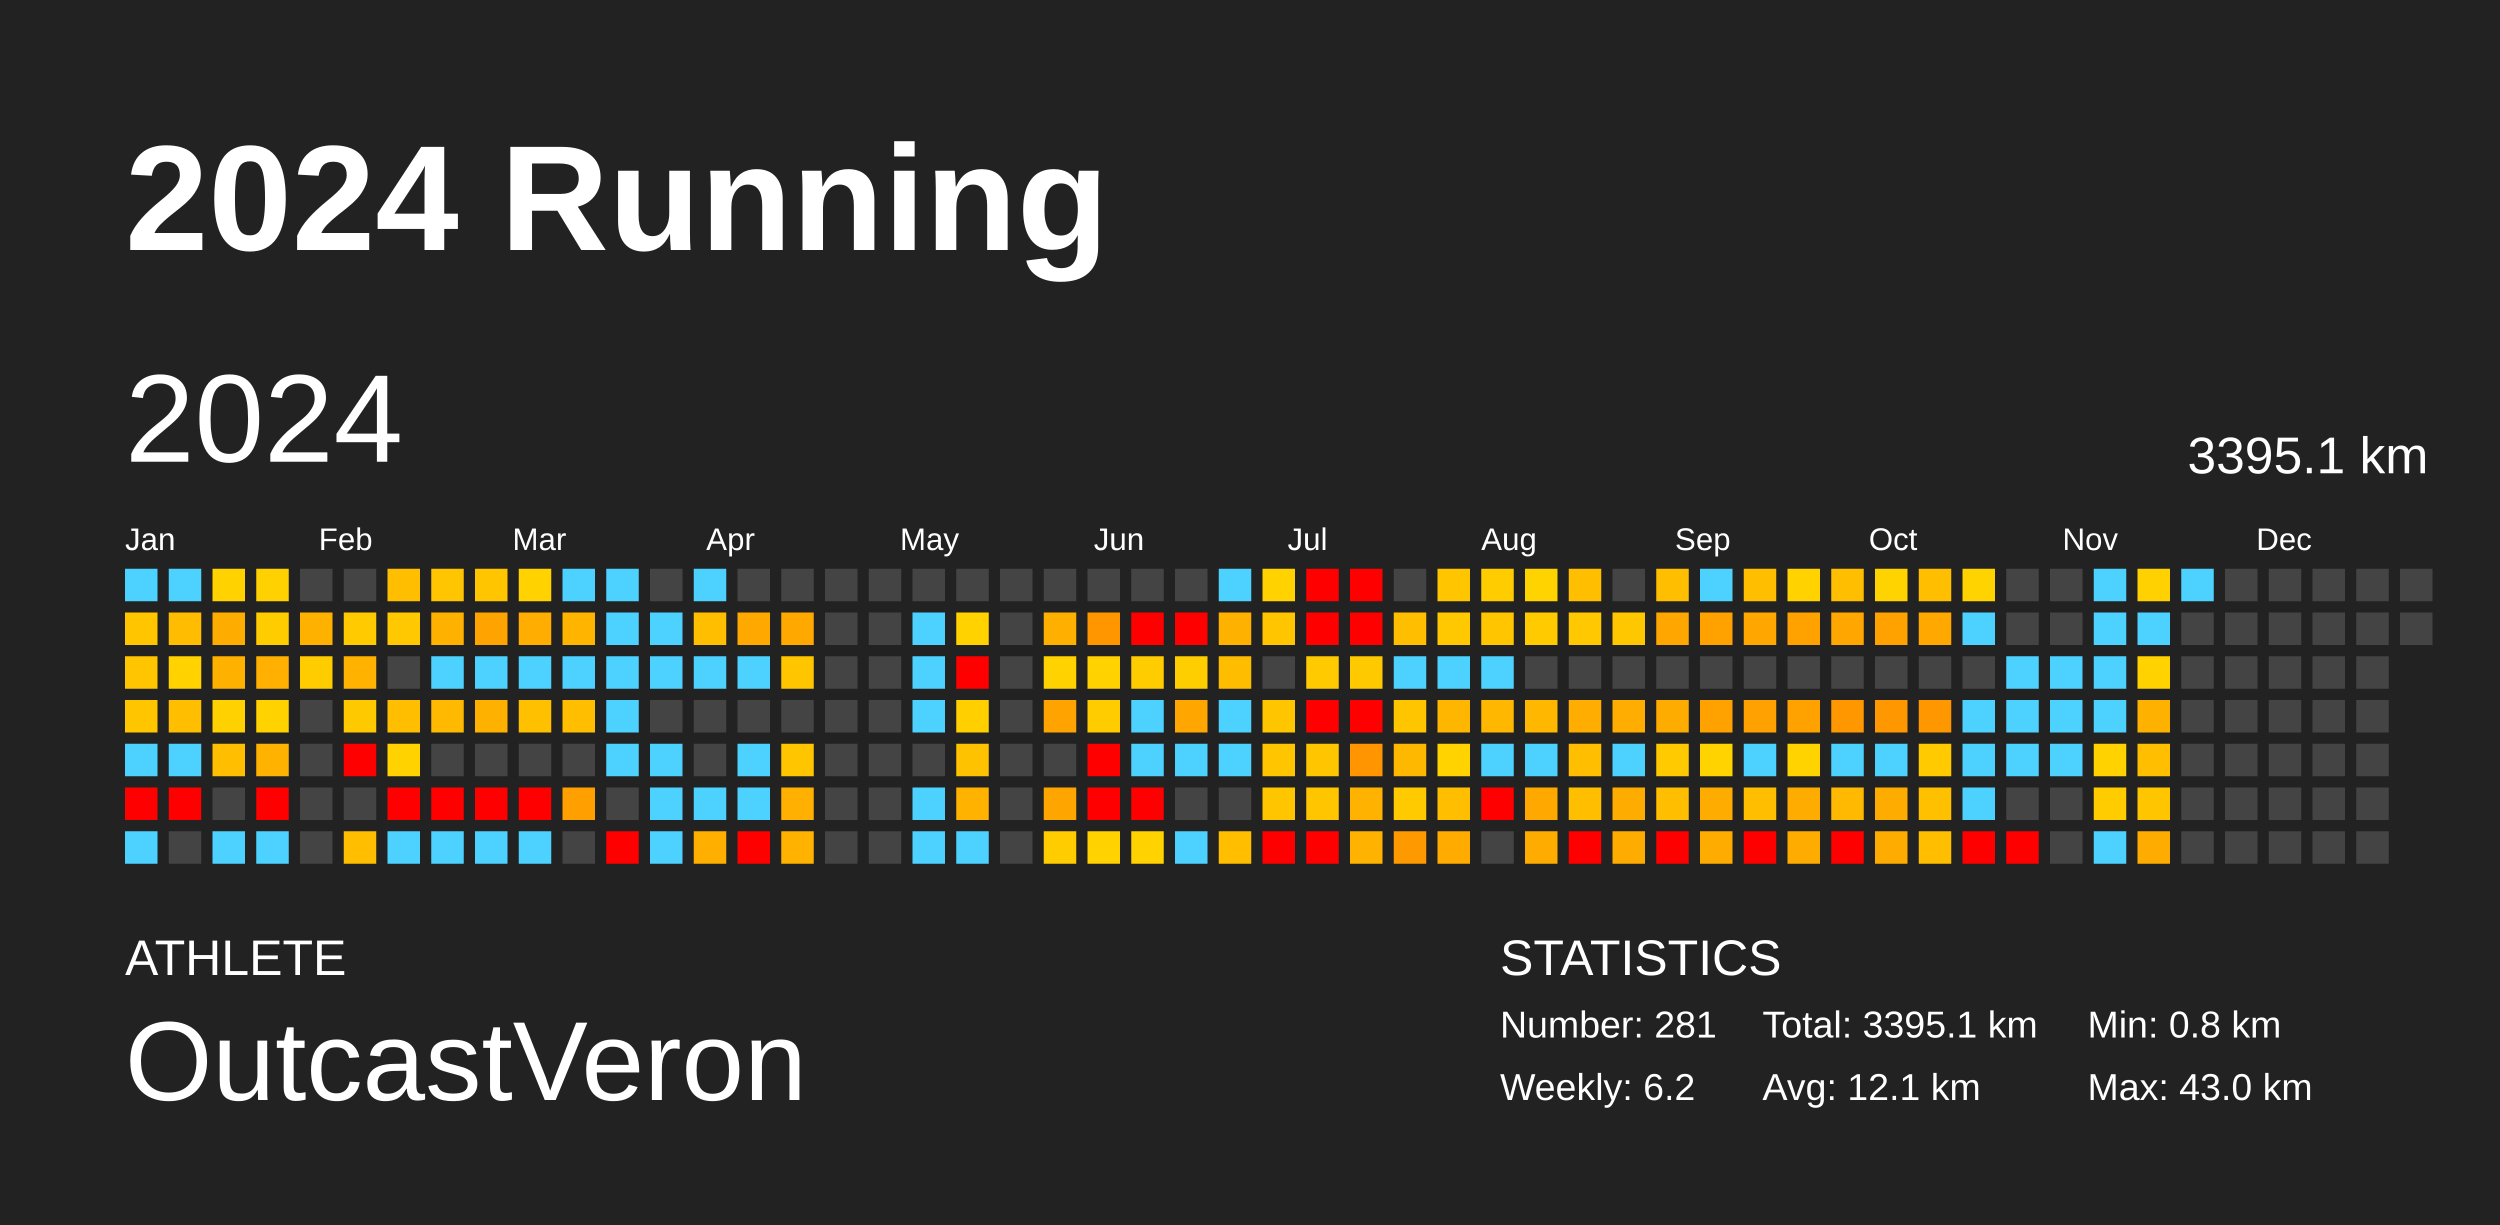
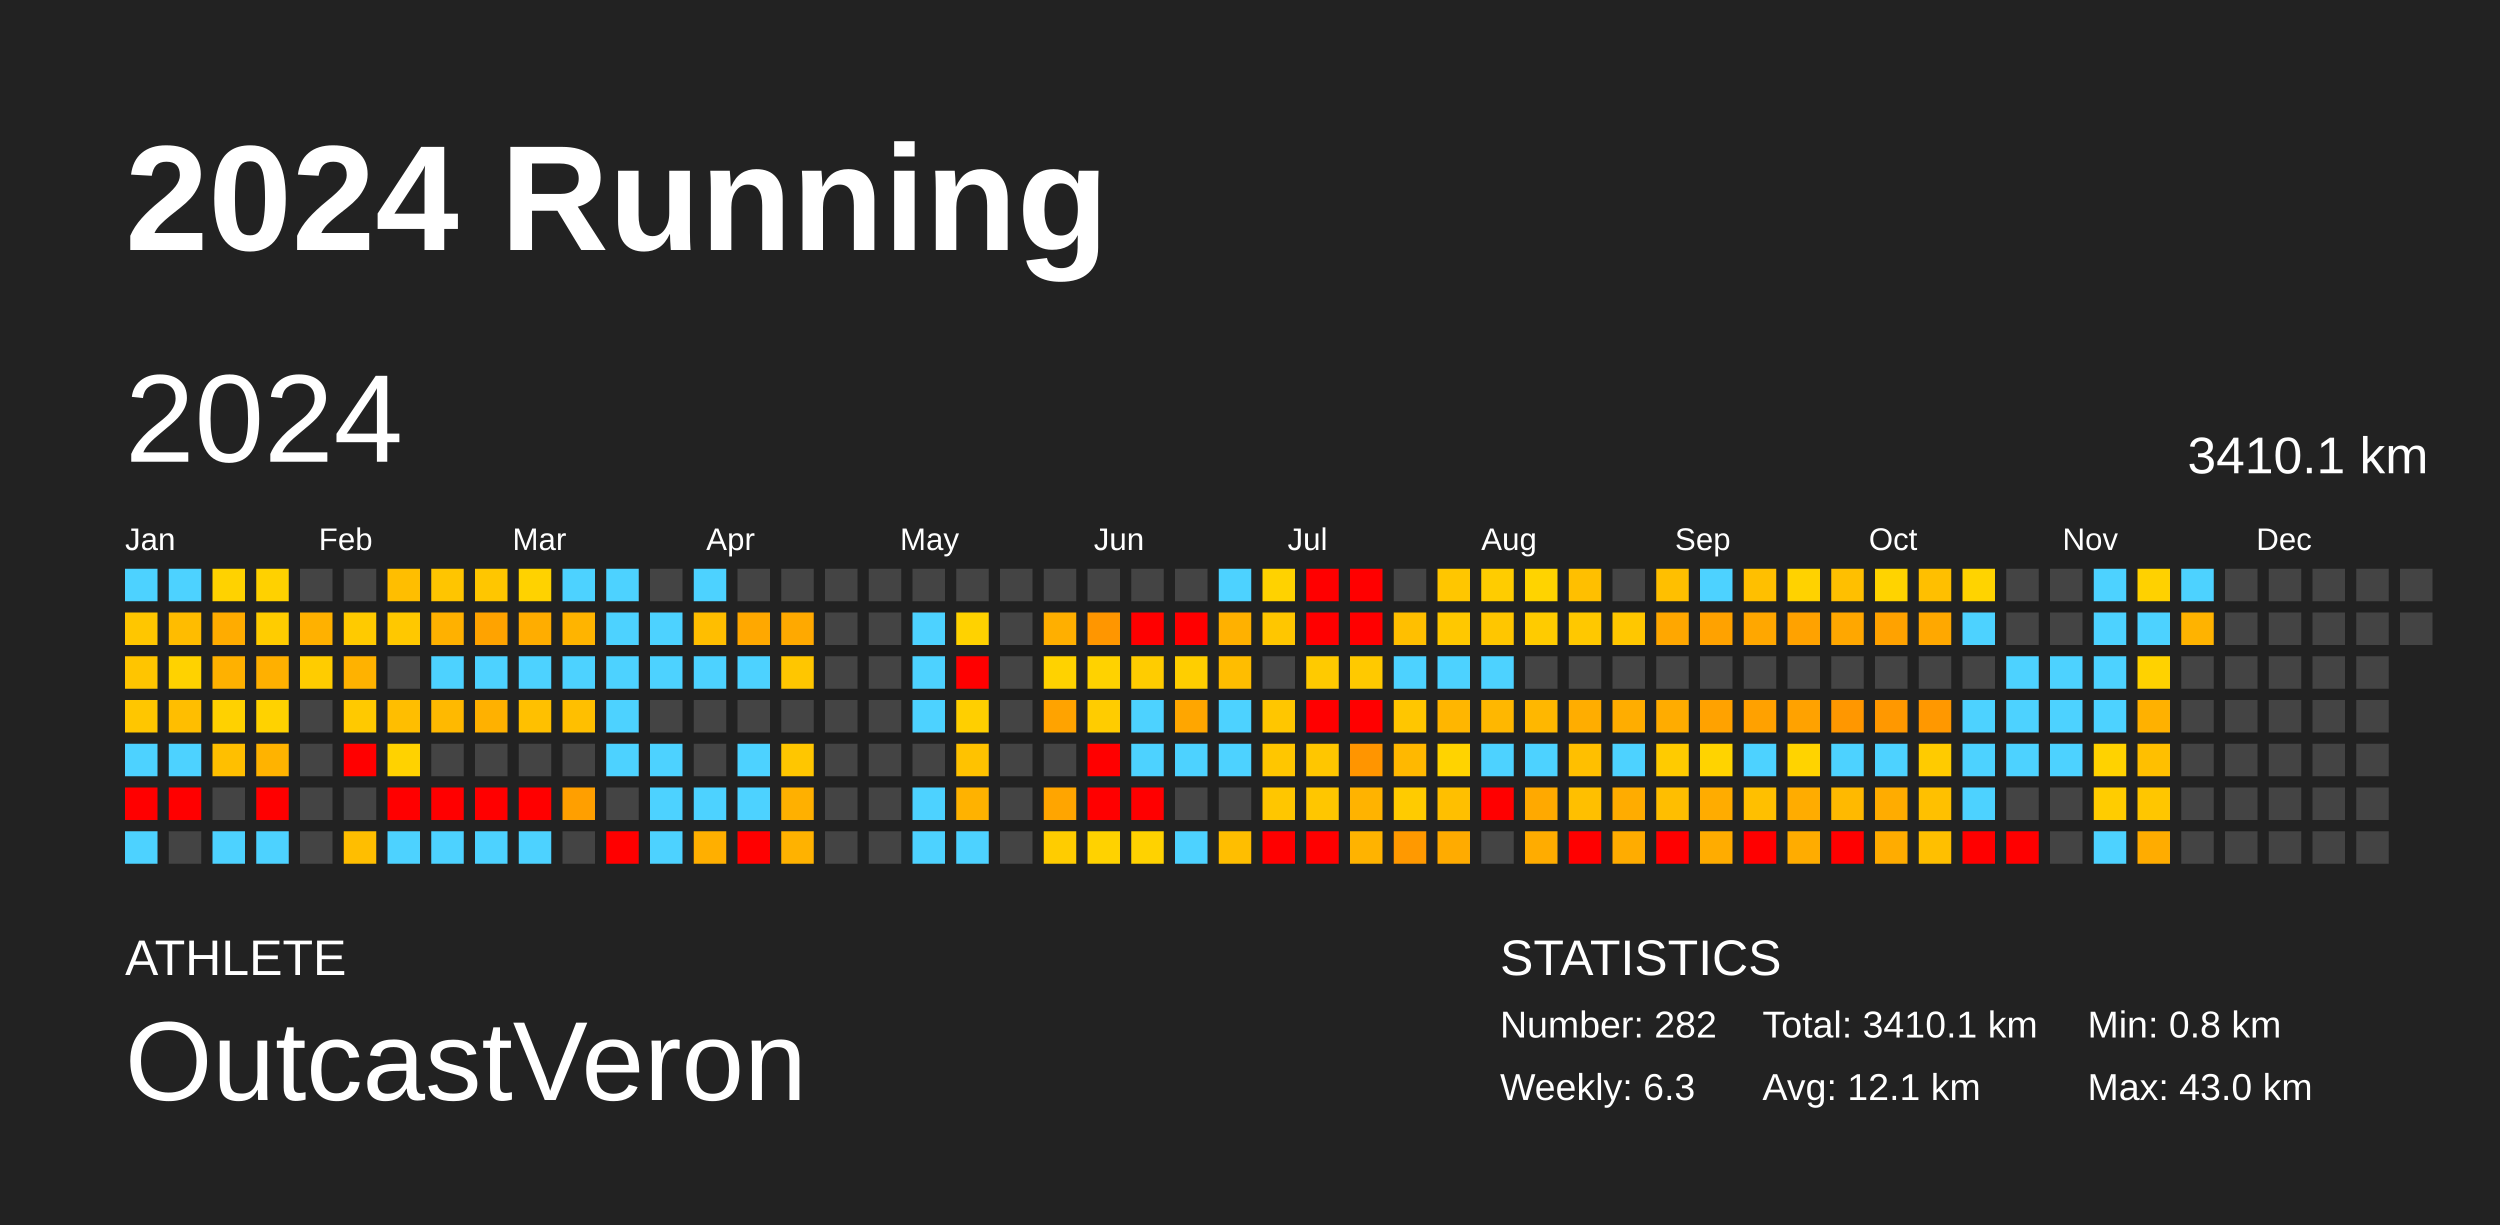
<svg xmlns="http://www.w3.org/2000/svg" baseProfile="full" height="98mm" version="1.1" viewBox="0,0,200,98" width="200mm">
  <defs />
  <rect fill="#222222" height="98" width="200" x="0" y="0" />
  <text fill="#FFFFFF" style="font-size:12px; font-family:Arial; font-weight:bold;" x="10" y="20">2024 Running</text>
  <text fill="#FFFFFF" style="font-size:4px; font-family:Arial" x="10" y="78">ATHLETE</text>
  <text fill="#FFFFFF" style="font-size:9px; font-family:Arial" x="10" y="88">OutcastVeron</text>
  <text fill="#FFFFFF" style="font-size:4px; font-family:Arial" x="120" y="78">STATISTICS</text>
-   <text fill="#FFFFFF" style="font-size:3px; font-family:Arial" x="120" y="83">Number: 281</text>
-   <text fill="#FFFFFF" style="font-size:3px; font-family:Arial" x="120" y="88">Weekly: 6.2</text>
-   <text fill="#FFFFFF" style="font-size:3px; font-family:Arial" x="141" y="83">Total: 3395.1 km</text>
+   <text fill="#FFFFFF" style="font-size:3px; font-family:Arial" x="120" y="83">Number: 282</text>
+   <text fill="#FFFFFF" style="font-size:3px; font-family:Arial" x="120" y="88">Weekly: 6.3</text>
+   <text fill="#FFFFFF" style="font-size:3px; font-family:Arial" x="141" y="83">Total: 3410.1 km</text>
  <text fill="#FFFFFF" style="font-size:3px; font-family:Arial" x="141" y="88">Avg: 12.1 km</text>
  <text fill="#FFFFFF" style="font-size:3px; font-family:Arial" x="167" y="83">Min: 0.8 km</text>
  <text fill="#FFFFFF" style="font-size:3px; font-family:Arial" x="167" y="88">Max: 43.0 km</text>
  <text dominant-baseline="hanging" fill="#FFFFFF" style="font-size:10.0px; font-family:Arial;" x="10" y="30">2024</text>
-   <text dominant-baseline="hanging" fill="#FFFFFF" style="font-size:4.125px; font-family:Arial;" x="175" y="35">3395.1 km</text>
+   <text dominant-baseline="hanging" fill="#FFFFFF" style="font-size:4.125px; font-family:Arial;" x="175" y="35">3410.1 km</text>
  <text fill="#FFFFFF" style="font-size:2.5px; font-family:Arial" x="10.0" y="44">Jan</text>
  <text fill="#FFFFFF" style="font-size:2.5px; font-family:Arial" x="25.5" y="44">Feb</text>
  <text fill="#FFFFFF" style="font-size:2.5px; font-family:Arial" x="41.0" y="44">Mar</text>
  <text fill="#FFFFFF" style="font-size:2.5px; font-family:Arial" x="56.5" y="44">Apr</text>
  <text fill="#FFFFFF" style="font-size:2.5px; font-family:Arial" x="72.0" y="44">May</text>
  <text fill="#FFFFFF" style="font-size:2.5px; font-family:Arial" x="87.5" y="44">Jun</text>
  <text fill="#FFFFFF" style="font-size:2.5px; font-family:Arial" x="103.0" y="44">Jul</text>
  <text fill="#FFFFFF" style="font-size:2.5px; font-family:Arial" x="118.5" y="44">Aug</text>
  <text fill="#FFFFFF" style="font-size:2.5px; font-family:Arial" x="134.0" y="44">Sep</text>
  <text fill="#FFFFFF" style="font-size:2.5px; font-family:Arial" x="149.5" y="44">Oct</text>
  <text fill="#FFFFFF" style="font-size:2.5px; font-family:Arial" x="165.0" y="44">Nov</text>
  <text fill="#FFFFFF" style="font-size:2.5px; font-family:Arial" x="180.5" y="44">Dec</text>
  <rect fill="#4dd2ff" height="2.6" width="2.6" x="10.0" y="45.5" />
  <rect fill="#ffc600" height="2.6" width="2.6" x="10.0" y="49.0" />
  <rect fill="#ffc500" height="2.6" width="2.6" x="10.0" y="52.5" />
  <rect fill="#ffc600" height="2.6" width="2.6" x="10.0" y="56.0" />
  <rect fill="#4dd2ff" height="2.6" width="2.6" x="10.0" y="59.5" />
  <rect fill="red" height="2.6" width="2.6" x="10.0" y="63.0" />
  <rect fill="#4dd2ff" height="2.6" width="2.6" x="10.0" y="66.5" />
  <rect fill="#4dd2ff" height="2.6" width="2.6" x="13.5" y="45.5" />
  <rect fill="#ffbc00" height="2.6" width="2.6" x="13.5" y="49.0" />
  <rect fill="#ffd200" height="2.6" width="2.6" x="13.5" y="52.5" />
  <rect fill="#ffbe00" height="2.6" width="2.6" x="13.5" y="56.0" />
  <rect fill="#4dd2ff" height="2.6" width="2.6" x="13.5" y="59.5" />
  <rect fill="red" height="2.6" width="2.6" x="13.5" y="63.0" />
  <rect fill="#444444" height="2.6" width="2.6" x="13.5" y="66.5" />
  <rect fill="#ffd200" height="2.6" width="2.6" x="17.0" y="45.5" />
  <rect fill="#ffac00" height="2.6" width="2.6" x="17.0" y="49.0" />
  <rect fill="#ffb100" height="2.6" width="2.6" x="17.0" y="52.5" />
  <rect fill="#ffd100" height="2.6" width="2.6" x="17.0" y="56.0" />
  <rect fill="#ffbf00" height="2.6" width="2.6" x="17.0" y="59.5" />
  <rect fill="#444444" height="2.6" width="2.6" x="17.0" y="63.0" />
  <rect fill="#4dd2ff" height="2.6" width="2.6" x="17.0" y="66.5" />
  <rect fill="#ffd100" height="2.6" width="2.6" x="20.5" y="45.5" />
  <rect fill="#ffcc00" height="2.6" width="2.6" x="20.5" y="49.0" />
  <rect fill="#ffb000" height="2.6" width="2.6" x="20.5" y="52.5" />
  <rect fill="#ffd200" height="2.6" width="2.6" x="20.5" y="56.0" />
  <rect fill="#ffb300" height="2.6" width="2.6" x="20.5" y="59.5" />
  <rect fill="red" height="2.6" width="2.6" x="20.5" y="63.0" />
  <rect fill="#4dd2ff" height="2.6" width="2.6" x="20.5" y="66.5" />
  <rect fill="#444444" height="2.6" width="2.6" x="24.0" y="45.5" />
  <rect fill="#ffb100" height="2.6" width="2.6" x="24.0" y="49.0" />
  <rect fill="#ffcc00" height="2.6" width="2.6" x="24.0" y="52.5" />
  <rect fill="#444444" height="2.6" width="2.6" x="24.0" y="56.0" />
  <rect fill="#444444" height="2.6" width="2.6" x="24.0" y="59.5" />
  <rect fill="#444444" height="2.6" width="2.6" x="24.0" y="63.0" />
  <rect fill="#444444" height="2.6" width="2.6" x="24.0" y="66.5" />
  <rect fill="#444444" height="2.6" width="2.6" x="27.5" y="45.5" />
  <rect fill="#ffca00" height="2.6" width="2.6" x="27.5" y="49.0" />
  <rect fill="#ffb200" height="2.6" width="2.6" x="27.5" y="52.5" />
  <rect fill="#ffc900" height="2.6" width="2.6" x="27.5" y="56.0" />
  <rect fill="red" height="2.6" width="2.6" x="27.5" y="59.5" />
  <rect fill="#444444" height="2.6" width="2.6" x="27.5" y="63.0" />
  <rect fill="#ffbe00" height="2.6" width="2.6" x="27.5" y="66.5" />
  <rect fill="#ffbe00" height="2.6" width="2.6" x="31.0" y="45.5" />
  <rect fill="#ffc800" height="2.6" width="2.6" x="31.0" y="49.0" />
  <rect fill="#444444" height="2.6" width="2.6" x="31.0" y="52.5" />
  <rect fill="#ffbe00" height="2.6" width="2.6" x="31.0" y="56.0" />
  <rect fill="#ffd200" height="2.6" width="2.6" x="31.0" y="59.5" />
  <rect fill="red" height="2.6" width="2.6" x="31.0" y="63.0" />
  <rect fill="#4dd2ff" height="2.6" width="2.6" x="31.0" y="66.5" />
  <rect fill="#ffc500" height="2.6" width="2.6" x="34.5" y="45.5" />
  <rect fill="#ffb100" height="2.6" width="2.6" x="34.5" y="49.0" />
  <rect fill="#4dd2ff" height="2.6" width="2.6" x="34.5" y="52.5" />
  <rect fill="#ffb900" height="2.6" width="2.6" x="34.5" y="56.0" />
  <rect fill="#444444" height="2.6" width="2.6" x="34.5" y="59.5" />
  <rect fill="red" height="2.6" width="2.6" x="34.5" y="63.0" />
  <rect fill="#4dd2ff" height="2.6" width="2.6" x="34.5" y="66.5" />
  <rect fill="#ffc600" height="2.6" width="2.6" x="38.0" y="45.5" />
  <rect fill="#ffa300" height="2.6" width="2.6" x="38.0" y="49.0" />
  <rect fill="#4dd2ff" height="2.6" width="2.6" x="38.0" y="52.5" />
  <rect fill="#ffb100" height="2.6" width="2.6" x="38.0" y="56.0" />
  <rect fill="#444444" height="2.6" width="2.6" x="38.0" y="59.5" />
  <rect fill="red" height="2.6" width="2.6" x="38.0" y="63.0" />
  <rect fill="#4dd2ff" height="2.6" width="2.6" x="38.0" y="66.5" />
  <rect fill="#ffd200" height="2.6" width="2.6" x="41.5" y="45.5" />
  <rect fill="#ffad00" height="2.6" width="2.6" x="41.5" y="49.0" />
  <rect fill="#4dd2ff" height="2.6" width="2.6" x="41.5" y="52.5" />
  <rect fill="#ffc000" height="2.6" width="2.6" x="41.5" y="56.0" />
  <rect fill="#444444" height="2.6" width="2.6" x="41.5" y="59.5" />
  <rect fill="red" height="2.6" width="2.6" x="41.5" y="63.0" />
  <rect fill="#4dd2ff" height="2.6" width="2.6" x="41.5" y="66.5" />
  <rect fill="#4dd2ff" height="2.6" width="2.6" x="45.0" y="45.5" />
  <rect fill="#ffb400" height="2.6" width="2.6" x="45.0" y="49.0" />
  <rect fill="#4dd2ff" height="2.6" width="2.6" x="45.0" y="52.5" />
  <rect fill="#ffbf00" height="2.6" width="2.6" x="45.0" y="56.0" />
  <rect fill="#444444" height="2.6" width="2.6" x="45.0" y="59.5" />
  <rect fill="#ff9f00" height="2.6" width="2.6" x="45.0" y="63.0" />
  <rect fill="#444444" height="2.6" width="2.6" x="45.0" y="66.5" />
  <rect fill="#4dd2ff" height="2.6" width="2.6" x="48.5" y="45.5" />
  <rect fill="#4dd2ff" height="2.6" width="2.6" x="48.5" y="49.0" />
  <rect fill="#4dd2ff" height="2.6" width="2.6" x="48.5" y="52.5" />
  <rect fill="#4dd2ff" height="2.6" width="2.6" x="48.5" y="56.0" />
  <rect fill="#4dd2ff" height="2.6" width="2.6" x="48.5" y="59.5" />
  <rect fill="#444444" height="2.6" width="2.6" x="48.5" y="63.0" />
  <rect fill="red" height="2.6" width="2.6" x="48.5" y="66.5" />
  <rect fill="#444444" height="2.6" width="2.6" x="52.0" y="45.5" />
  <rect fill="#4dd2ff" height="2.6" width="2.6" x="52.0" y="49.0" />
  <rect fill="#4dd2ff" height="2.6" width="2.6" x="52.0" y="52.5" />
  <rect fill="#444444" height="2.6" width="2.6" x="52.0" y="56.0" />
  <rect fill="#4dd2ff" height="2.6" width="2.6" x="52.0" y="59.5" />
  <rect fill="#4dd2ff" height="2.6" width="2.6" x="52.0" y="63.0" />
  <rect fill="#4dd2ff" height="2.6" width="2.6" x="52.0" y="66.5" />
  <rect fill="#4dd2ff" height="2.6" width="2.6" x="55.5" y="45.5" />
  <rect fill="#ffbe00" height="2.6" width="2.6" x="55.5" y="49.0" />
  <rect fill="#4dd2ff" height="2.6" width="2.6" x="55.5" y="52.5" />
  <rect fill="#444444" height="2.6" width="2.6" x="55.5" y="56.0" />
  <rect fill="#444444" height="2.6" width="2.6" x="55.5" y="59.5" />
  <rect fill="#4dd2ff" height="2.6" width="2.6" x="55.5" y="63.0" />
  <rect fill="#ffaf00" height="2.6" width="2.6" x="55.5" y="66.5" />
  <rect fill="#444444" height="2.6" width="2.6" x="59.0" y="45.5" />
  <rect fill="#ffa800" height="2.6" width="2.6" x="59.0" y="49.0" />
  <rect fill="#4dd2ff" height="2.6" width="2.6" x="59.0" y="52.5" />
  <rect fill="#444444" height="2.6" width="2.6" x="59.0" y="56.0" />
  <rect fill="#4dd2ff" height="2.6" width="2.6" x="59.0" y="59.5" />
  <rect fill="#4dd2ff" height="2.6" width="2.6" x="59.0" y="63.0" />
  <rect fill="red" height="2.6" width="2.6" x="59.0" y="66.5" />
  <rect fill="#444444" height="2.6" width="2.6" x="62.5" y="45.5" />
  <rect fill="#ffa900" height="2.6" width="2.6" x="62.5" y="49.0" />
  <rect fill="#ffc600" height="2.6" width="2.6" x="62.5" y="52.5" />
  <rect fill="#444444" height="2.6" width="2.6" x="62.5" y="56.0" />
  <rect fill="#ffc600" height="2.6" width="2.6" x="62.5" y="59.5" />
  <rect fill="#ffb000" height="2.6" width="2.6" x="62.5" y="63.0" />
  <rect fill="#ffb200" height="2.6" width="2.6" x="62.5" y="66.5" />
  <rect fill="#444444" height="2.6" width="2.6" x="66.0" y="45.5" />
  <rect fill="#444444" height="2.6" width="2.6" x="66.0" y="49.0" />
  <rect fill="#444444" height="2.6" width="2.6" x="66.0" y="52.5" />
  <rect fill="#444444" height="2.6" width="2.6" x="66.0" y="56.0" />
  <rect fill="#444444" height="2.6" width="2.6" x="66.0" y="59.5" />
  <rect fill="#444444" height="2.6" width="2.6" x="66.0" y="63.0" />
  <rect fill="#444444" height="2.6" width="2.6" x="66.0" y="66.5" />
  <rect fill="#444444" height="2.6" width="2.6" x="69.5" y="45.5" />
  <rect fill="#444444" height="2.6" width="2.6" x="69.5" y="49.0" />
  <rect fill="#444444" height="2.6" width="2.6" x="69.5" y="52.5" />
  <rect fill="#444444" height="2.6" width="2.6" x="69.5" y="56.0" />
  <rect fill="#444444" height="2.6" width="2.6" x="69.5" y="59.5" />
  <rect fill="#444444" height="2.6" width="2.6" x="69.5" y="63.0" />
  <rect fill="#444444" height="2.6" width="2.6" x="69.5" y="66.5" />
  <rect fill="#444444" height="2.6" width="2.6" x="73.0" y="45.5" />
  <rect fill="#4dd2ff" height="2.6" width="2.6" x="73.0" y="49.0" />
  <rect fill="#4dd2ff" height="2.6" width="2.6" x="73.0" y="52.5" />
  <rect fill="#4dd2ff" height="2.6" width="2.6" x="73.0" y="56.0" />
  <rect fill="#444444" height="2.6" width="2.6" x="73.0" y="59.5" />
  <rect fill="#4dd2ff" height="2.6" width="2.6" x="73.0" y="63.0" />
  <rect fill="#4dd2ff" height="2.6" width="2.6" x="73.0" y="66.5" />
  <rect fill="#444444" height="2.6" width="2.6" x="76.5" y="45.5" />
  <rect fill="#ffd200" height="2.6" width="2.6" x="76.5" y="49.0" />
  <rect fill="red" height="2.6" width="2.6" x="76.5" y="52.5" />
  <rect fill="#ffcf00" height="2.6" width="2.6" x="76.5" y="56.0" />
  <rect fill="#ffc200" height="2.6" width="2.6" x="76.5" y="59.5" />
  <rect fill="#ffb200" height="2.6" width="2.6" x="76.5" y="63.0" />
  <rect fill="#4dd2ff" height="2.6" width="2.6" x="76.5" y="66.5" />
  <rect fill="#444444" height="2.6" width="2.6" x="80.0" y="45.5" />
  <rect fill="#444444" height="2.6" width="2.6" x="80.0" y="49.0" />
  <rect fill="#444444" height="2.6" width="2.6" x="80.0" y="52.5" />
  <rect fill="#444444" height="2.6" width="2.6" x="80.0" y="56.0" />
  <rect fill="#444444" height="2.6" width="2.6" x="80.0" y="59.5" />
  <rect fill="#444444" height="2.6" width="2.6" x="80.0" y="63.0" />
  <rect fill="#444444" height="2.6" width="2.6" x="80.0" y="66.5" />
  <rect fill="#444444" height="2.6" width="2.6" x="83.5" y="45.5" />
  <rect fill="#ffaf00" height="2.6" width="2.6" x="83.5" y="49.0" />
  <rect fill="#ffd200" height="2.6" width="2.6" x="83.5" y="52.5" />
  <rect fill="#ffa300" height="2.6" width="2.6" x="83.5" y="56.0" />
  <rect fill="#444444" height="2.6" width="2.6" x="83.5" y="59.5" />
  <rect fill="#ffa500" height="2.6" width="2.6" x="83.5" y="63.0" />
  <rect fill="#ffcc00" height="2.6" width="2.6" x="83.5" y="66.5" />
  <rect fill="#444444" height="2.6" width="2.6" x="87.0" y="45.5" />
  <rect fill="#ff9600" height="2.6" width="2.6" x="87.0" y="49.0" />
  <rect fill="#ffd200" height="2.6" width="2.6" x="87.0" y="52.5" />
  <rect fill="#ffcc00" height="2.6" width="2.6" x="87.0" y="56.0" />
  <rect fill="red" height="2.6" width="2.6" x="87.0" y="59.5" />
  <rect fill="red" height="2.6" width="2.6" x="87.0" y="63.0" />
  <rect fill="#ffd200" height="2.6" width="2.6" x="87.0" y="66.5" />
  <rect fill="#444444" height="2.6" width="2.6" x="90.5" y="45.5" />
  <rect fill="red" height="2.6" width="2.6" x="90.5" y="49.0" />
  <rect fill="#ffcc00" height="2.6" width="2.6" x="90.5" y="52.5" />
  <rect fill="#4dd2ff" height="2.6" width="2.6" x="90.5" y="56.0" />
  <rect fill="#4dd2ff" height="2.6" width="2.6" x="90.5" y="59.5" />
  <rect fill="red" height="2.6" width="2.6" x="90.5" y="63.0" />
  <rect fill="#ffd200" height="2.6" width="2.6" x="90.5" y="66.5" />
  <rect fill="#444444" height="2.6" width="2.6" x="94.0" y="45.5" />
  <rect fill="red" height="2.6" width="2.6" x="94.0" y="49.0" />
  <rect fill="#ffce00" height="2.6" width="2.6" x="94.0" y="52.5" />
  <rect fill="#ffa600" height="2.6" width="2.6" x="94.0" y="56.0" />
  <rect fill="#4dd2ff" height="2.6" width="2.6" x="94.0" y="59.5" />
  <rect fill="#444444" height="2.6" width="2.6" x="94.0" y="63.0" />
  <rect fill="#4dd2ff" height="2.6" width="2.6" x="94.0" y="66.5" />
  <rect fill="#4dd2ff" height="2.6" width="2.6" x="97.5" y="45.5" />
  <rect fill="#ffb100" height="2.6" width="2.6" x="97.5" y="49.0" />
  <rect fill="#ffbd00" height="2.6" width="2.6" x="97.5" y="52.5" />
  <rect fill="#4dd2ff" height="2.6" width="2.6" x="97.5" y="56.0" />
  <rect fill="#4dd2ff" height="2.6" width="2.6" x="97.5" y="59.5" />
  <rect fill="#444444" height="2.6" width="2.6" x="97.5" y="63.0" />
  <rect fill="#ffbe00" height="2.6" width="2.6" x="97.5" y="66.5" />
  <rect fill="#ffd200" height="2.6" width="2.6" x="101.0" y="45.5" />
  <rect fill="#ffc600" height="2.6" width="2.6" x="101.0" y="49.0" />
  <rect fill="#444444" height="2.6" width="2.6" x="101.0" y="52.5" />
  <rect fill="#ffc600" height="2.6" width="2.6" x="101.0" y="56.0" />
  <rect fill="#ffc600" height="2.6" width="2.6" x="101.0" y="59.5" />
  <rect fill="#ffc600" height="2.6" width="2.6" x="101.0" y="63.0" />
  <rect fill="red" height="2.6" width="2.6" x="101.0" y="66.5" />
  <rect fill="red" height="2.6" width="2.6" x="104.5" y="45.5" />
  <rect fill="red" height="2.6" width="2.6" x="104.5" y="49.0" />
  <rect fill="#ffca00" height="2.6" width="2.6" x="104.5" y="52.5" />
  <rect fill="red" height="2.6" width="2.6" x="104.5" y="56.0" />
  <rect fill="#ffc600" height="2.6" width="2.6" x="104.5" y="59.5" />
  <rect fill="#ffc600" height="2.6" width="2.6" x="104.5" y="63.0" />
  <rect fill="red" height="2.6" width="2.6" x="104.5" y="66.5" />
  <rect fill="red" height="2.6" width="2.6" x="108.0" y="45.5" />
  <rect fill="red" height="2.6" width="2.6" x="108.0" y="49.0" />
  <rect fill="#ffc900" height="2.6" width="2.6" x="108.0" y="52.5" />
  <rect fill="red" height="2.6" width="2.6" x="108.0" y="56.0" />
  <rect fill="#ff9500" height="2.6" width="2.6" x="108.0" y="59.5" />
  <rect fill="#ffb300" height="2.6" width="2.6" x="108.0" y="63.0" />
  <rect fill="#ffb300" height="2.6" width="2.6" x="108.0" y="66.5" />
  <rect fill="#444444" height="2.6" width="2.6" x="111.5" y="45.5" />
  <rect fill="#ffbf00" height="2.6" width="2.6" x="111.5" y="49.0" />
  <rect fill="#4dd2ff" height="2.6" width="2.6" x="111.5" y="52.5" />
  <rect fill="#ffc600" height="2.6" width="2.6" x="111.5" y="56.0" />
  <rect fill="#ffb800" height="2.6" width="2.6" x="111.5" y="59.5" />
  <rect fill="#ffcb00" height="2.6" width="2.6" x="111.5" y="63.0" />
  <rect fill="#ff9900" height="2.6" width="2.6" x="111.5" y="66.5" />
  <rect fill="#ffc600" height="2.6" width="2.6" x="115.0" y="45.5" />
  <rect fill="#ffc800" height="2.6" width="2.6" x="115.0" y="49.0" />
  <rect fill="#4dd2ff" height="2.6" width="2.6" x="115.0" y="52.5" />
  <rect fill="#ffb600" height="2.6" width="2.6" x="115.0" y="56.0" />
  <rect fill="#ffd300" height="2.6" width="2.6" x="115.0" y="59.5" />
  <rect fill="#ffbf00" height="2.6" width="2.6" x="115.0" y="63.0" />
  <rect fill="#ffab00" height="2.6" width="2.6" x="115.0" y="66.5" />
  <rect fill="#ffcc00" height="2.6" width="2.6" x="118.5" y="45.5" />
  <rect fill="#ffc600" height="2.6" width="2.6" x="118.5" y="49.0" />
  <rect fill="#4dd2ff" height="2.6" width="2.6" x="118.5" y="52.5" />
  <rect fill="#ffb700" height="2.6" width="2.6" x="118.5" y="56.0" />
  <rect fill="#4dd2ff" height="2.6" width="2.6" x="118.5" y="59.5" />
  <rect fill="red" height="2.6" width="2.6" x="118.5" y="63.0" />
  <rect fill="#444444" height="2.6" width="2.6" x="118.5" y="66.5" />
  <rect fill="#ffd300" height="2.6" width="2.6" x="122.0" y="45.5" />
  <rect fill="#ffcb00" height="2.6" width="2.6" x="122.0" y="49.0" />
  <rect fill="#444444" height="2.6" width="2.6" x="122.0" y="52.5" />
  <rect fill="#ffb700" height="2.6" width="2.6" x="122.0" y="56.0" />
  <rect fill="#4dd2ff" height="2.6" width="2.6" x="122.0" y="59.5" />
  <rect fill="#ffa900" height="2.6" width="2.6" x="122.0" y="63.0" />
  <rect fill="#ffac00" height="2.6" width="2.6" x="122.0" y="66.5" />
  <rect fill="#ffbf00" height="2.6" width="2.6" x="125.5" y="45.5" />
  <rect fill="#ffc800" height="2.6" width="2.6" x="125.5" y="49.0" />
  <rect fill="#444444" height="2.6" width="2.6" x="125.5" y="52.5" />
  <rect fill="#ffad00" height="2.6" width="2.6" x="125.5" y="56.0" />
  <rect fill="#ffbf00" height="2.6" width="2.6" x="125.5" y="59.5" />
  <rect fill="#ffbf00" height="2.6" width="2.6" x="125.5" y="63.0" />
  <rect fill="red" height="2.6" width="2.6" x="125.5" y="66.5" />
  <rect fill="#444444" height="2.6" width="2.6" x="129.0" y="45.5" />
  <rect fill="#ffc700" height="2.6" width="2.6" x="129.0" y="49.0" />
  <rect fill="#444444" height="2.6" width="2.6" x="129.0" y="52.5" />
  <rect fill="#ffad00" height="2.6" width="2.6" x="129.0" y="56.0" />
  <rect fill="#4dd2ff" height="2.6" width="2.6" x="129.0" y="59.5" />
  <rect fill="#ffac00" height="2.6" width="2.6" x="129.0" y="63.0" />
  <rect fill="#ffac00" height="2.6" width="2.6" x="129.0" y="66.5" />
  <rect fill="#ffbf00" height="2.6" width="2.6" x="132.5" y="45.5" />
  <rect fill="#ffa700" height="2.6" width="2.6" x="132.5" y="49.0" />
  <rect fill="#444444" height="2.6" width="2.6" x="132.5" y="52.5" />
  <rect fill="#ffac00" height="2.6" width="2.6" x="132.5" y="56.0" />
  <rect fill="#ffcb00" height="2.6" width="2.6" x="132.5" y="59.5" />
  <rect fill="#ffbe00" height="2.6" width="2.6" x="132.5" y="63.0" />
  <rect fill="red" height="2.6" width="2.6" x="132.5" y="66.5" />
  <rect fill="#4dd2ff" height="2.6" width="2.6" x="136.0" y="45.5" />
  <rect fill="#ffa200" height="2.6" width="2.6" x="136.0" y="49.0" />
  <rect fill="#444444" height="2.6" width="2.6" x="136.0" y="52.5" />
  <rect fill="#ffa200" height="2.6" width="2.6" x="136.0" y="56.0" />
  <rect fill="#ffd300" height="2.6" width="2.6" x="136.0" y="59.5" />
  <rect fill="#ffac00" height="2.6" width="2.6" x="136.0" y="63.0" />
  <rect fill="#ffac00" height="2.6" width="2.6" x="136.0" y="66.5" />
  <rect fill="#ffbf00" height="2.6" width="2.6" x="139.5" y="45.5" />
  <rect fill="#ffa700" height="2.6" width="2.6" x="139.5" y="49.0" />
  <rect fill="#444444" height="2.6" width="2.6" x="139.5" y="52.5" />
  <rect fill="#ffa100" height="2.6" width="2.6" x="139.5" y="56.0" />
  <rect fill="#4dd2ff" height="2.6" width="2.6" x="139.5" y="59.5" />
  <rect fill="#ffbf00" height="2.6" width="2.6" x="139.5" y="63.0" />
  <rect fill="red" height="2.6" width="2.6" x="139.5" y="66.5" />
  <rect fill="#ffd200" height="2.6" width="2.6" x="143.0" y="45.5" />
  <rect fill="#ffa200" height="2.6" width="2.6" x="143.0" y="49.0" />
  <rect fill="#444444" height="2.6" width="2.6" x="143.0" y="52.5" />
  <rect fill="#ffa200" height="2.6" width="2.6" x="143.0" y="56.0" />
  <rect fill="#ffd300" height="2.6" width="2.6" x="143.0" y="59.5" />
  <rect fill="#ffac00" height="2.6" width="2.6" x="143.0" y="63.0" />
  <rect fill="#ffac00" height="2.6" width="2.6" x="143.0" y="66.5" />
  <rect fill="#ffbf00" height="2.6" width="2.6" x="146.5" y="45.5" />
  <rect fill="#ffa700" height="2.6" width="2.6" x="146.5" y="49.0" />
  <rect fill="#444444" height="2.6" width="2.6" x="146.5" y="52.5" />
  <rect fill="#ff9700" height="2.6" width="2.6" x="146.5" y="56.0" />
  <rect fill="#4dd2ff" height="2.6" width="2.6" x="146.5" y="59.5" />
  <rect fill="#ffb900" height="2.6" width="2.6" x="146.5" y="63.0" />
  <rect fill="red" height="2.6" width="2.6" x="146.5" y="66.5" />
  <rect fill="#ffd300" height="2.6" width="2.6" x="150.0" y="45.5" />
  <rect fill="#ffa200" height="2.6" width="2.6" x="150.0" y="49.0" />
  <rect fill="#444444" height="2.6" width="2.6" x="150.0" y="52.5" />
  <rect fill="#ff9800" height="2.6" width="2.6" x="150.0" y="56.0" />
  <rect fill="#4dd2ff" height="2.6" width="2.6" x="150.0" y="59.5" />
  <rect fill="#ffac00" height="2.6" width="2.6" x="150.0" y="63.0" />
  <rect fill="#ffac00" height="2.6" width="2.6" x="150.0" y="66.5" />
  <rect fill="#ffbf00" height="2.6" width="2.6" x="153.5" y="45.5" />
  <rect fill="#ffa800" height="2.6" width="2.6" x="153.5" y="49.0" />
  <rect fill="#444444" height="2.6" width="2.6" x="153.5" y="52.5" />
  <rect fill="#ff9800" height="2.6" width="2.6" x="153.5" y="56.0" />
  <rect fill="#ffcb00" height="2.6" width="2.6" x="153.5" y="59.5" />
  <rect fill="#ffc000" height="2.6" width="2.6" x="153.5" y="63.0" />
  <rect fill="#ffbf00" height="2.6" width="2.6" x="153.5" y="66.5" />
  <rect fill="#ffd300" height="2.6" width="2.6" x="157.0" y="45.5" />
  <rect fill="#4dd2ff" height="2.6" width="2.6" x="157.0" y="49.0" />
  <rect fill="#444444" height="2.6" width="2.6" x="157.0" y="52.5" />
  <rect fill="#4dd2ff" height="2.6" width="2.6" x="157.0" y="56.0" />
  <rect fill="#4dd2ff" height="2.6" width="2.6" x="157.0" y="59.5" />
  <rect fill="#4dd2ff" height="2.6" width="2.6" x="157.0" y="63.0" />
  <rect fill="red" height="2.6" width="2.6" x="157.0" y="66.5" />
  <rect fill="#444444" height="2.6" width="2.6" x="160.5" y="45.5" />
  <rect fill="#444444" height="2.6" width="2.6" x="160.5" y="49.0" />
  <rect fill="#4dd2ff" height="2.6" width="2.6" x="160.5" y="52.5" />
  <rect fill="#4dd2ff" height="2.6" width="2.6" x="160.5" y="56.0" />
  <rect fill="#4dd2ff" height="2.6" width="2.6" x="160.5" y="59.5" />
  <rect fill="#444444" height="2.6" width="2.6" x="160.5" y="63.0" />
  <rect fill="red" height="2.6" width="2.6" x="160.5" y="66.5" />
  <rect fill="#444444" height="2.6" width="2.6" x="164.0" y="45.5" />
  <rect fill="#444444" height="2.6" width="2.6" x="164.0" y="49.0" />
  <rect fill="#4dd2ff" height="2.6" width="2.6" x="164.0" y="52.5" />
  <rect fill="#4dd2ff" height="2.6" width="2.6" x="164.0" y="56.0" />
  <rect fill="#4dd2ff" height="2.6" width="2.6" x="164.0" y="59.5" />
  <rect fill="#444444" height="2.6" width="2.6" x="164.0" y="63.0" />
  <rect fill="#444444" height="2.6" width="2.6" x="164.0" y="66.5" />
  <rect fill="#4dd2ff" height="2.6" width="2.6" x="167.5" y="45.5" />
  <rect fill="#4dd2ff" height="2.6" width="2.6" x="167.5" y="49.0" />
  <rect fill="#4dd2ff" height="2.6" width="2.6" x="167.5" y="52.5" />
  <rect fill="#4dd2ff" height="2.6" width="2.6" x="167.5" y="56.0" />
  <rect fill="#ffd200" height="2.6" width="2.6" x="167.5" y="59.5" />
  <rect fill="#ffcc00" height="2.6" width="2.6" x="167.5" y="63.0" />
  <rect fill="#4dd2ff" height="2.6" width="2.6" x="167.5" y="66.5" />
  <rect fill="#ffd100" height="2.6" width="2.6" x="171.0" y="45.5" />
  <rect fill="#4dd2ff" height="2.6" width="2.6" x="171.0" y="49.0" />
  <rect fill="#ffd200" height="2.6" width="2.6" x="171.0" y="52.5" />
  <rect fill="#ffb100" height="2.6" width="2.6" x="171.0" y="56.0" />
  <rect fill="#ffbf00" height="2.6" width="2.6" x="171.0" y="59.5" />
  <rect fill="#ffc600" height="2.6" width="2.6" x="171.0" y="63.0" />
  <rect fill="#ffac00" height="2.6" width="2.6" x="171.0" y="66.5" />
  <rect fill="#4dd2ff" height="2.6" width="2.6" x="174.5" y="45.5" />
-   <rect fill="#444444" height="2.6" width="2.6" x="174.5" y="49.0" />
+   <rect fill="#ffb300" height="2.6" width="2.6" x="174.5" y="49.0" />
  <rect fill="#444444" height="2.6" width="2.6" x="174.5" y="52.5" />
  <rect fill="#444444" height="2.6" width="2.6" x="174.5" y="56.0" />
  <rect fill="#444444" height="2.6" width="2.6" x="174.5" y="59.5" />
  <rect fill="#444444" height="2.6" width="2.6" x="174.5" y="63.0" />
  <rect fill="#444444" height="2.6" width="2.6" x="174.5" y="66.5" />
  <rect fill="#444444" height="2.6" width="2.6" x="178.0" y="45.5" />
  <rect fill="#444444" height="2.6" width="2.6" x="178.0" y="49.0" />
  <rect fill="#444444" height="2.6" width="2.6" x="178.0" y="52.5" />
  <rect fill="#444444" height="2.6" width="2.6" x="178.0" y="56.0" />
  <rect fill="#444444" height="2.6" width="2.6" x="178.0" y="59.5" />
  <rect fill="#444444" height="2.6" width="2.6" x="178.0" y="63.0" />
  <rect fill="#444444" height="2.6" width="2.6" x="178.0" y="66.5" />
  <rect fill="#444444" height="2.6" width="2.6" x="181.5" y="45.5" />
  <rect fill="#444444" height="2.6" width="2.6" x="181.5" y="49.0" />
  <rect fill="#444444" height="2.6" width="2.6" x="181.5" y="52.5" />
  <rect fill="#444444" height="2.6" width="2.6" x="181.5" y="56.0" />
  <rect fill="#444444" height="2.6" width="2.6" x="181.5" y="59.5" />
  <rect fill="#444444" height="2.6" width="2.6" x="181.5" y="63.0" />
  <rect fill="#444444" height="2.6" width="2.6" x="181.5" y="66.5" />
  <rect fill="#444444" height="2.6" width="2.6" x="185.0" y="45.5" />
  <rect fill="#444444" height="2.6" width="2.6" x="185.0" y="49.0" />
  <rect fill="#444444" height="2.6" width="2.6" x="185.0" y="52.5" />
  <rect fill="#444444" height="2.6" width="2.6" x="185.0" y="56.0" />
  <rect fill="#444444" height="2.6" width="2.6" x="185.0" y="59.5" />
  <rect fill="#444444" height="2.6" width="2.6" x="185.0" y="63.0" />
  <rect fill="#444444" height="2.6" width="2.6" x="185.0" y="66.5" />
  <rect fill="#444444" height="2.6" width="2.6" x="188.5" y="45.5" />
  <rect fill="#444444" height="2.6" width="2.6" x="188.5" y="49.0" />
  <rect fill="#444444" height="2.6" width="2.6" x="188.5" y="52.5" />
  <rect fill="#444444" height="2.6" width="2.6" x="188.5" y="56.0" />
  <rect fill="#444444" height="2.6" width="2.6" x="188.5" y="59.5" />
  <rect fill="#444444" height="2.6" width="2.6" x="188.5" y="63.0" />
  <rect fill="#444444" height="2.6" width="2.6" x="188.5" y="66.5" />
  <rect fill="#444444" height="2.6" width="2.6" x="192.0" y="45.5" />
  <rect fill="#444444" height="2.6" width="2.6" x="192.0" y="49.0" />
</svg>
